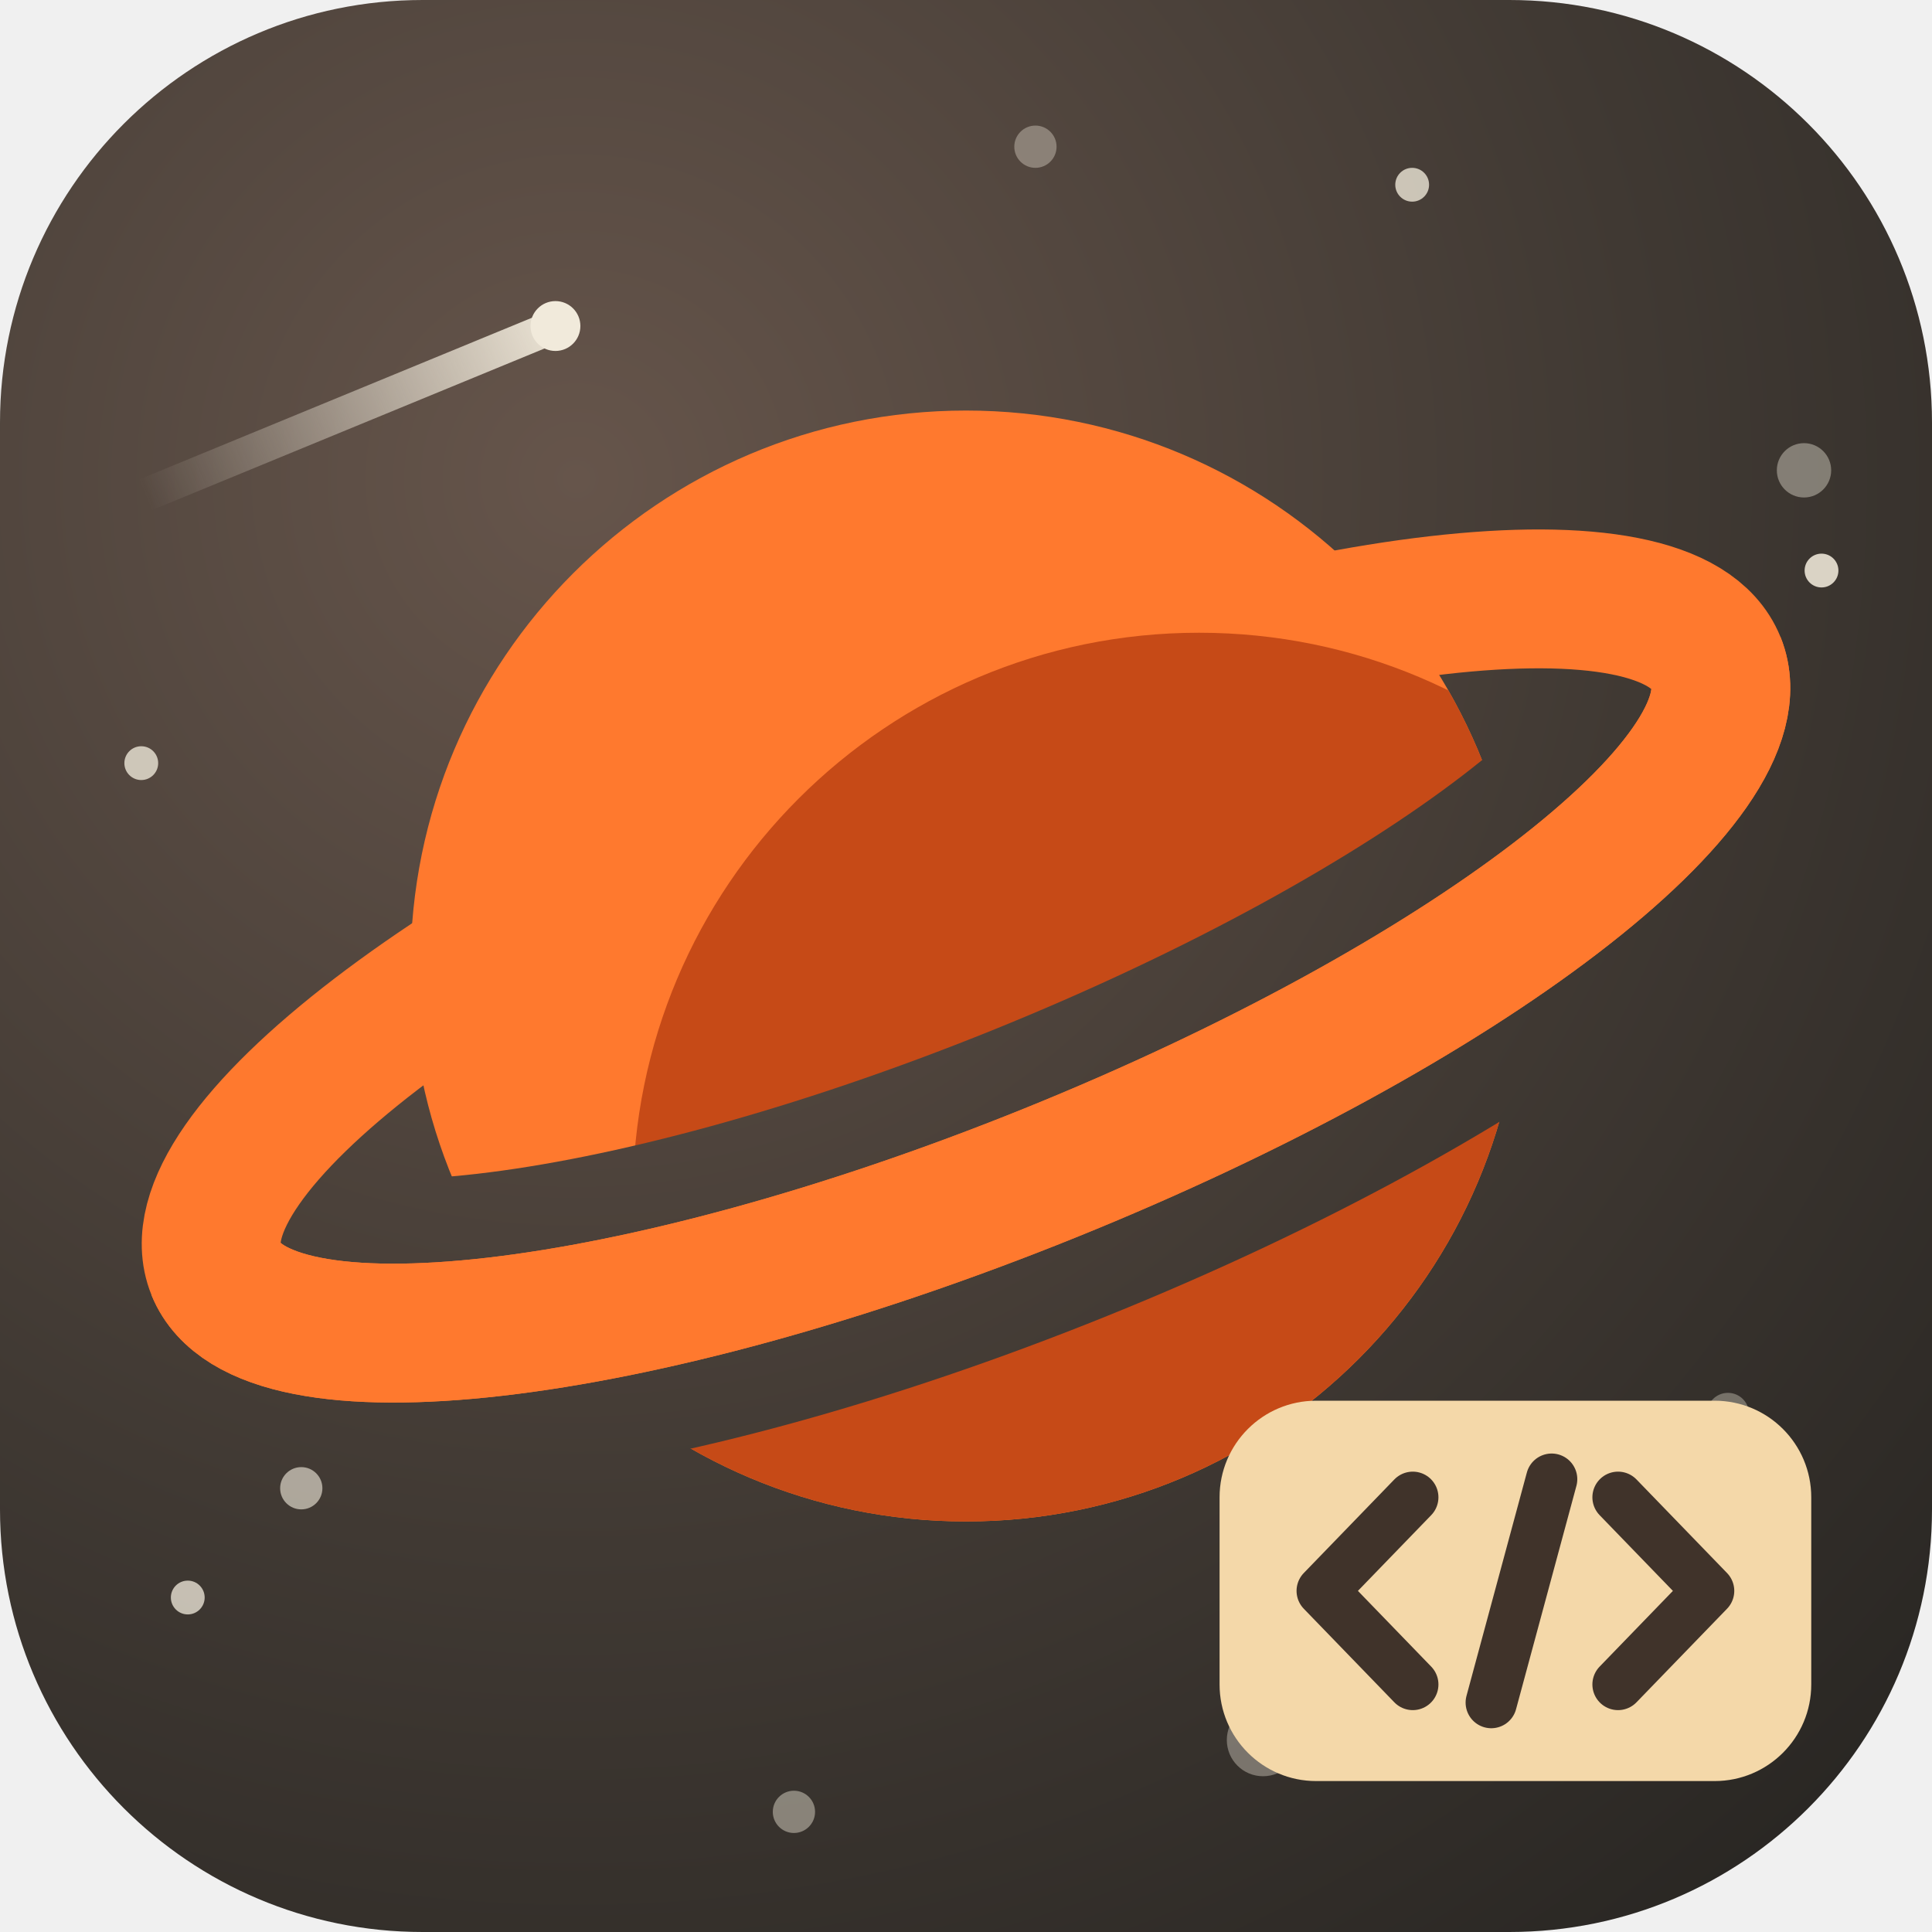
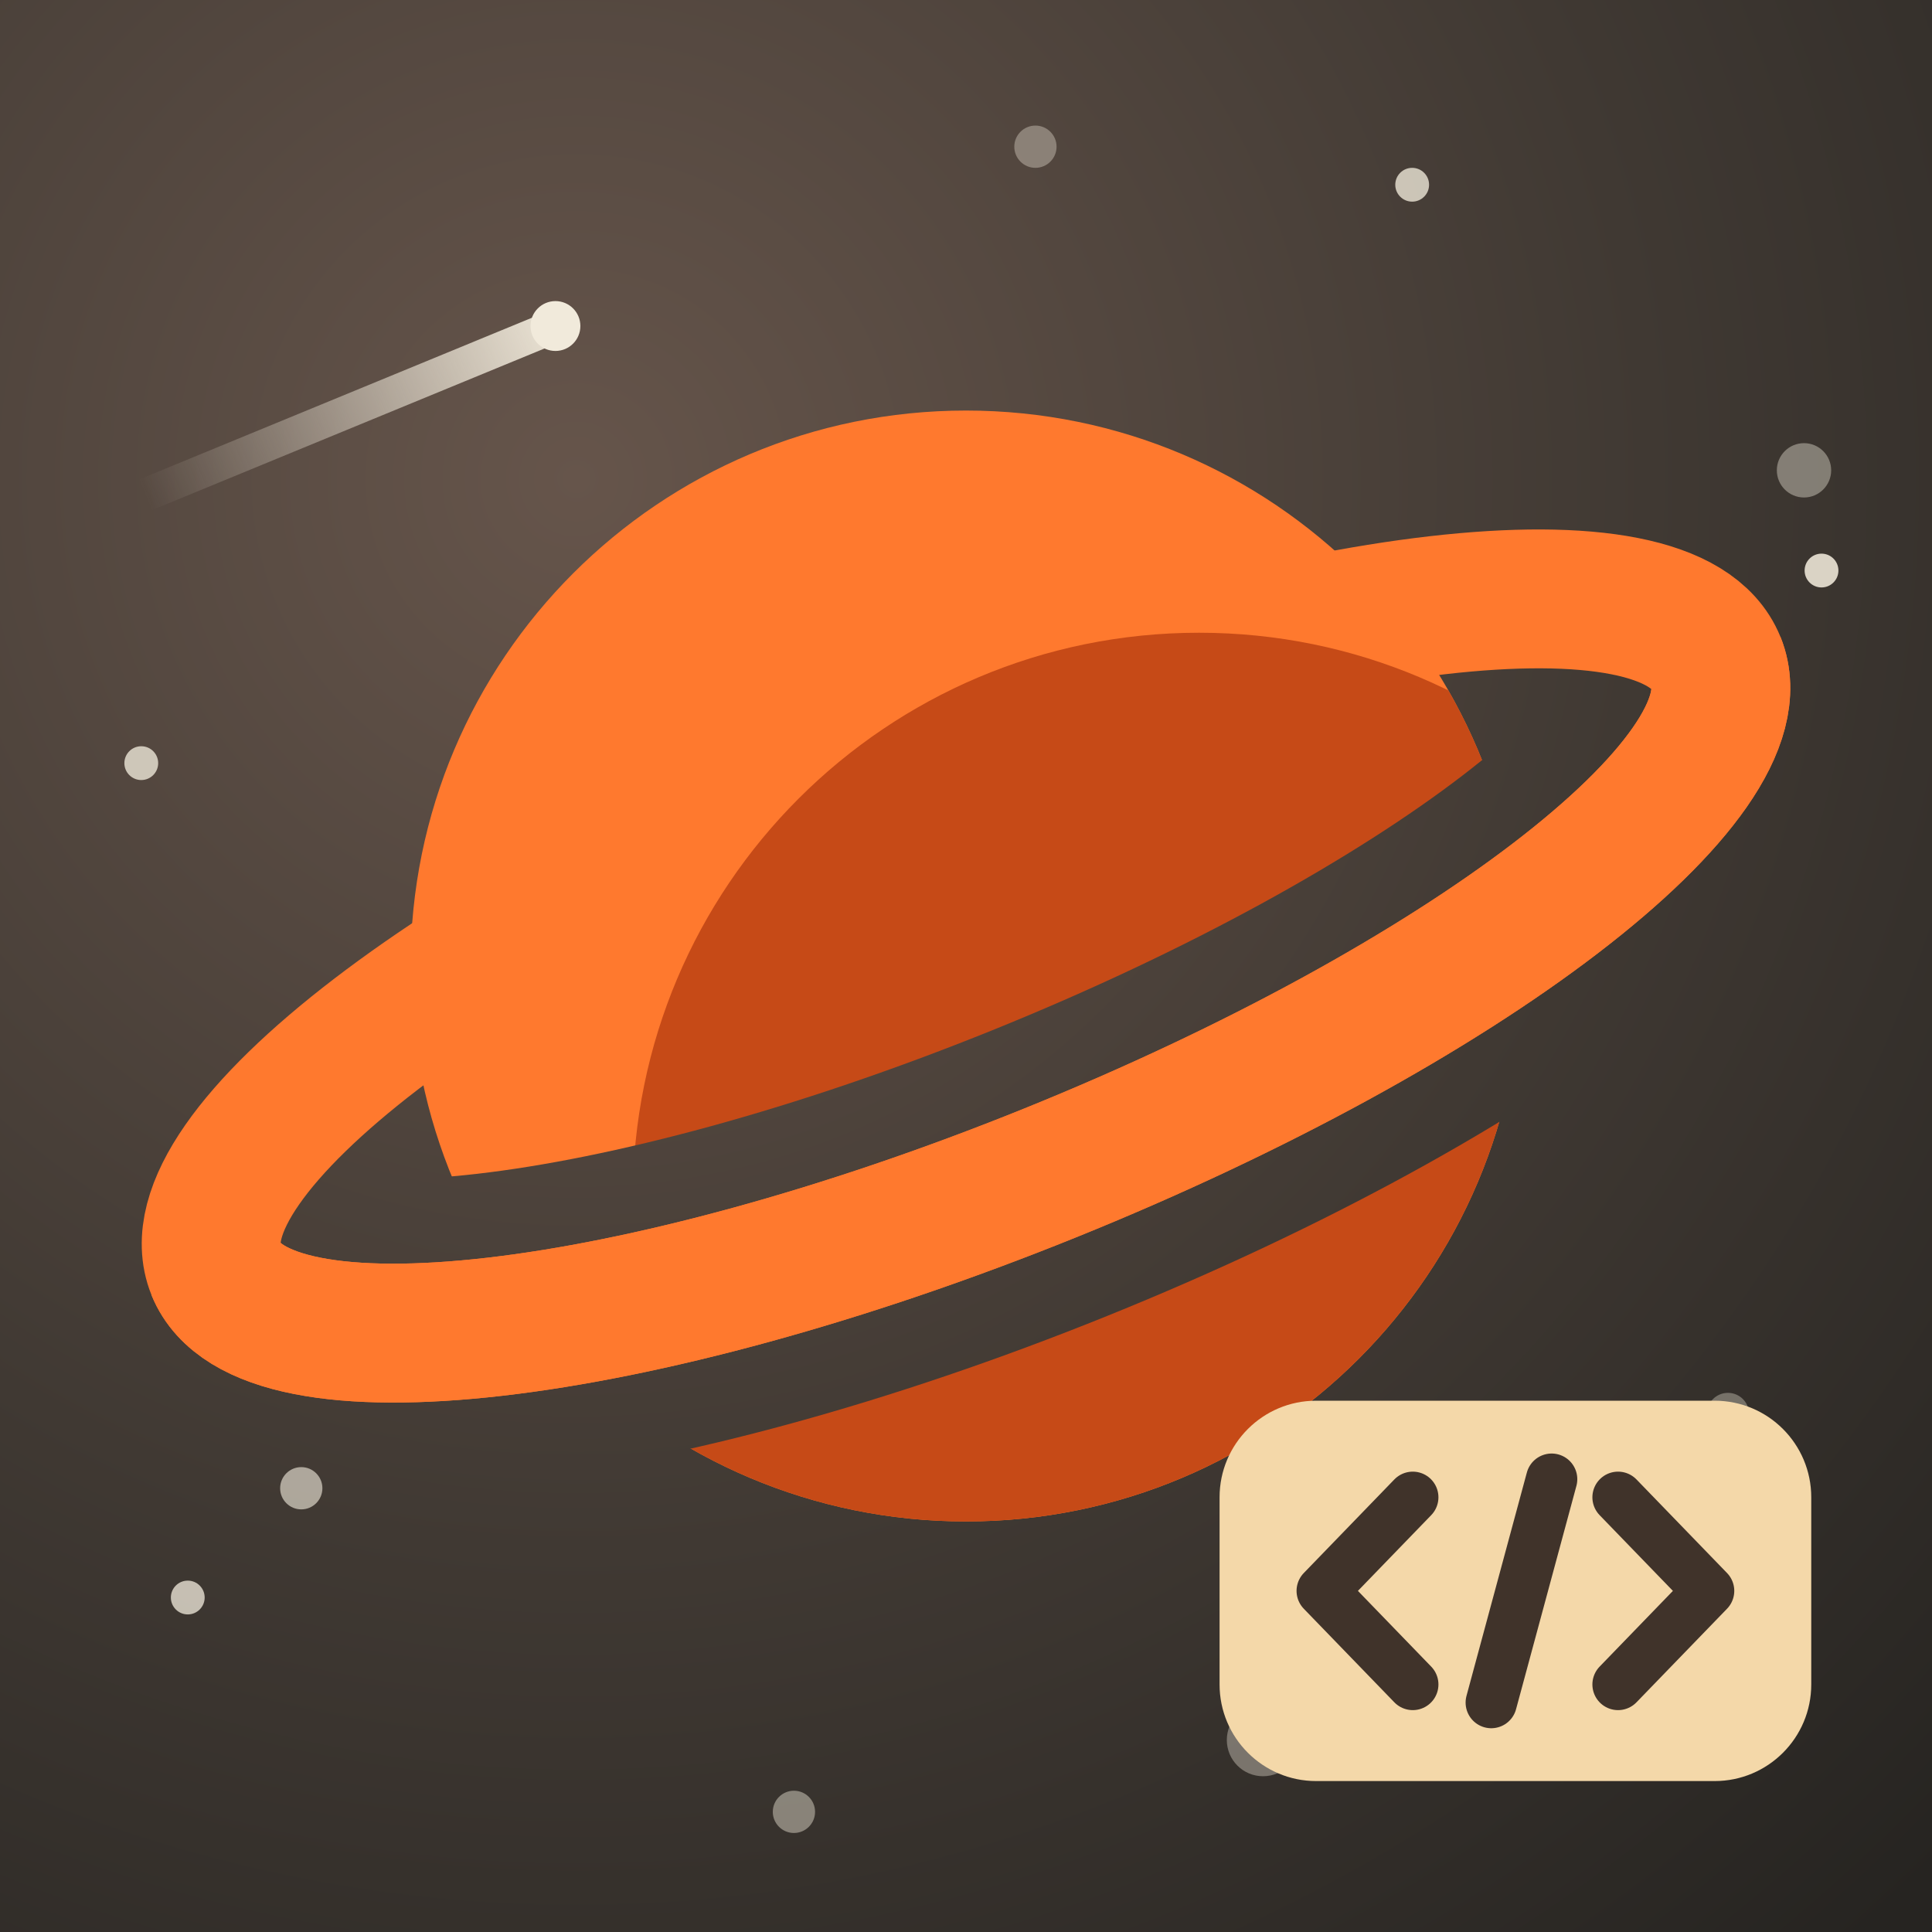
<svg xmlns="http://www.w3.org/2000/svg" viewBox="0 0 32 32">
  <defs>
    <clipPath id="n1tiletile">
-       <rect width="32" height="32" rx="7" />
+       <rect width="32" height="32" />
    </clipPath>
  </defs>
  <g clip-path="url(#n1tiletile)">
    <defs>
      <radialGradient id="n1tilesky" cx="0.3" cy="0.25" r="1">
        <stop offset="0" stop-color="#66554b" />
        <stop offset="0.55" stop-color="#403933" />
        <stop offset="1" stop-color="#262421" />
      </radialGradient>
    </defs>
    <rect width="32" height="32" fill="url(#n1tilesky)" />
    <circle cx="20.92" cy="28.82" r="0.60" fill="#f1eadb" opacity="0.37" />
    <circle cx="4.99" cy="24.65" r="0.35" fill="#f1eadb" opacity="0.62" />
    <circle cx="2.34" cy="12.64" r="0.28" fill="#f1eadb" opacity="0.78" />
    <circle cx="3.11" cy="26.46" r="0.28" fill="#f1eadb" opacity="0.76" />
    <circle cx="13.15" cy="30.01" r="0.35" fill="#f1eadb" opacity="0.44" />
    <circle cx="28.62" cy="23.42" r="0.35" fill="#f1eadb" opacity="0.35" />
    <circle cx="23.39" cy="3.06" r="0.28" fill="#f1eadb" opacity="0.78" />
    <circle cx="17.15" cy="2.43" r="0.35" fill="#f1eadb" opacity="0.36" />
    <circle cx="30.17" cy="9.45" r="0.28" fill="#f1eadb" opacity="0.87" />
    <circle cx="29.88" cy="7.79" r="0.45" fill="#f1eadb" opacity="0.40" />
    <defs>
      <linearGradient id="n1tilestreak" x1="2.4" y1="8.2" x2="9.2" y2="5.4" gradientUnits="userSpaceOnUse">
        <stop offset="0" stop-color="#f1eadb" stop-opacity="0" />
        <stop offset="1" stop-color="#f1eadb" stop-opacity="0.95" />
      </linearGradient>
    </defs>
    <path d="M2.4 8.2L9.2 5.4" stroke="url(#n1tilestreak)" stroke-width="0.55" stroke-linecap="round" />
    <circle cx="9.2" cy="5.4" r="0.413" fill="#f1eadb" />
    <defs>
      <clipPath id="n1tilefront">
        <path d="M-60 16H92V96H-60Z" transform="rotate(-22 16 16)" />
      </clipPath>
      <clipPath id="n1tileglobe">
        <circle cx="16" cy="16" r="9.2" />
      </clipPath>
      <mask id="n1tilecut" maskUnits="userSpaceOnUse" x="-60" y="-60" width="152" height="152">
        <rect x="-60" y="-60" width="152" height="152" fill="#fff" />
        <g clip-path="url(#n1tilefront)">
          <ellipse cx="16" cy="16" rx="13.4" ry="3.7" transform="rotate(-22 16 16)" fill="none" stroke="#000" stroke-width="5.1" />
        </g>
      </mask>
    </defs>
    <ellipse cx="16" cy="16" rx="13.4" ry="3.7" transform="rotate(-22 16 16)" fill="none" stroke="#ff792e" stroke-width="2.3" />
    <g mask="url(#n1tilecut)">
      <circle cx="16" cy="16" r="9.2" fill="#ff792e" />
      <g clip-path="url(#n1tileglobe)">
        <circle cx="19.86" cy="19.86" r="9.38" fill="#c64a17" />
      </g>
    </g>
    <g clip-path="url(#n1tilefront)">
      <ellipse cx="16" cy="16" rx="13.4" ry="3.7" transform="rotate(-22 16 16)" fill="none" stroke="#ff792e" stroke-width="2.3" />
    </g>
  </g>
  <rect x="20.2" y="23.2" width="9.8" height="6.3" rx="1.6" fill="#f4d8a9" />
  <path d="m23.4 24.8-1.5 1.55 1.5 1.55m3.4-3.1 1.5 1.55-1.5 1.55m-1.1-3.4-1 3.7" fill="none" stroke="#40332a" stroke-width=".85" stroke-linecap="round" stroke-linejoin="round" />
</svg>
